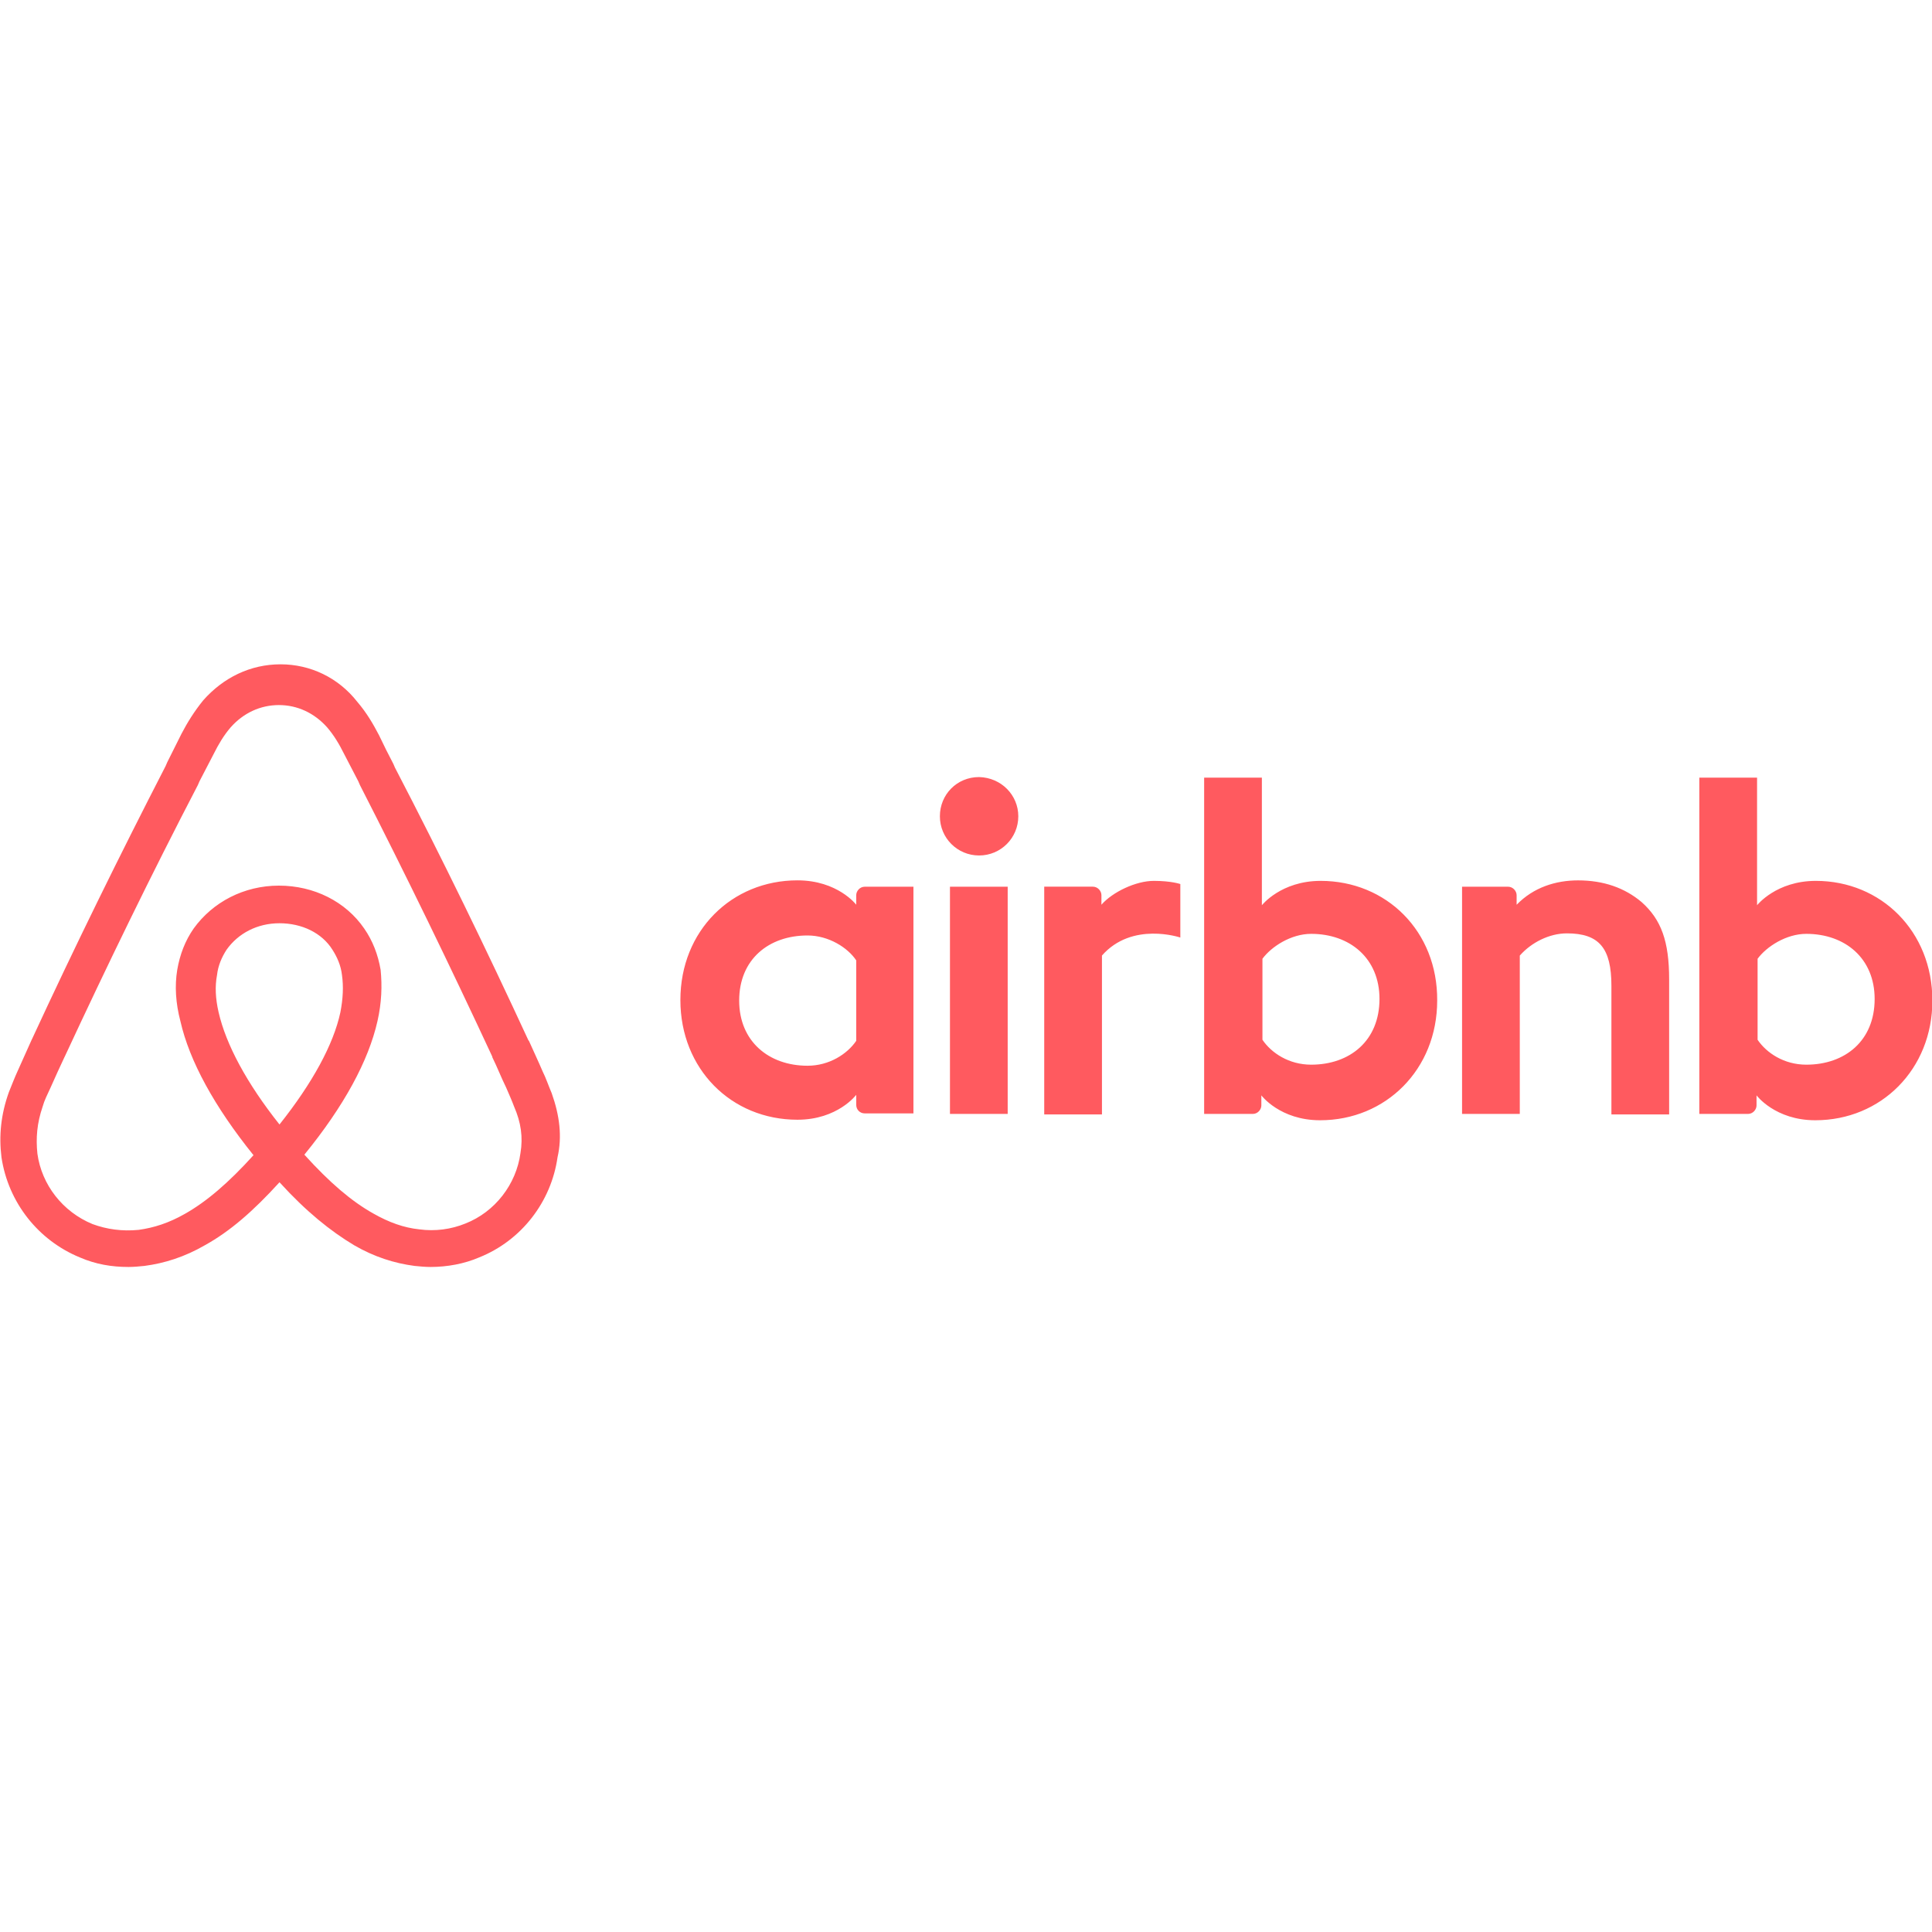
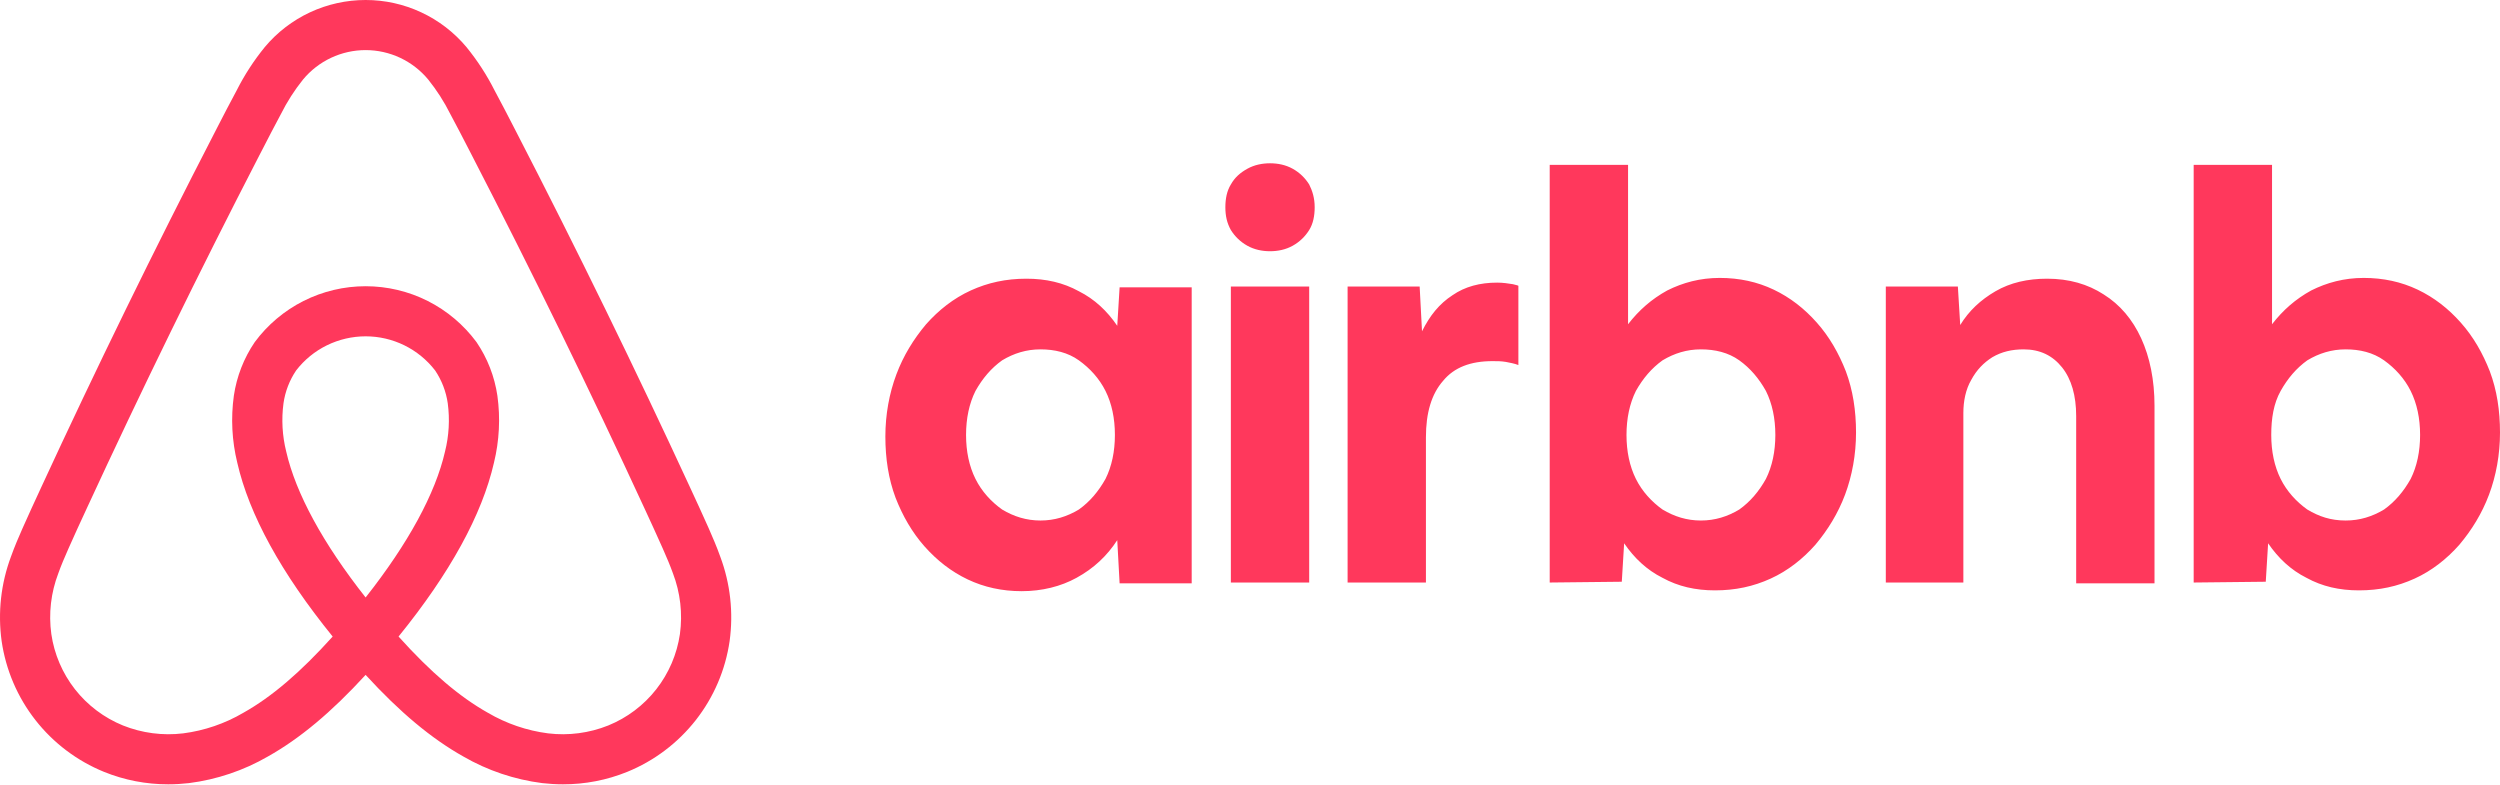
- <svg xmlns="http://www.w3.org/2000/svg" version="1.1" id="Layer_1" x="0px" y="0px" viewBox="0 0 512 512" style="enable-background:new 0 0 512 512;" xml:space="preserve">
-   <style type="text/css">
- 	.st0{fill:#FF5A5F;}
- </style>
-   <g id="XMLID_1_">
-     <path id="XMLID_30_" class="st0" d="M269.86,216.32c0,5.75-4.63,10.39-10.39,10.39s-10.39-4.63-10.39-10.39   c0-5.75,4.49-10.39,10.39-10.39C265.36,206.08,269.86,210.71,269.86,216.32z M226.91,237.23c0,0.98,0,2.53,0,2.53   s-4.91-6.46-15.58-6.46c-17.4,0-31.02,13.33-31.02,31.72c0,18.25,13.47,31.72,31.02,31.72c10.67,0,15.58-6.6,15.58-6.6v2.67   c0,1.26,0.98,2.25,2.25,2.25h12.91v-60.07c0,0-11.79,0-12.91,0C227.89,234.99,226.91,236.11,226.91,237.23z M226.91,275.83   c-2.39,3.51-7.16,6.6-12.91,6.6c-10.25,0-18.11-6.46-18.11-17.26c0-10.95,7.86-17.26,18.11-17.26c5.61,0,10.67,3.23,12.91,6.6   V275.83z M251.75,234.99h15.3v60.21h-15.3V234.99z M481.22,233.44c-10.53,0-15.58,6.46-15.58,6.46v-33.82h-15.3v89.12   c0,0,11.79,0,12.91,0c1.26,0,2.25-1.12,2.25-2.25v-2.67c0,0,4.91,6.6,15.58,6.6c17.4,0,31.02-13.47,31.02-31.72   C512.1,246.78,498.48,233.44,481.22,233.44z M478.69,282.15c-5.89,0-10.53-3.09-12.91-6.6v-21.47c2.39-3.23,7.58-6.6,12.91-6.6   c10.25,0,18.11,6.46,18.11,17.26C496.8,275.83,488.94,282.15,478.69,282.15z M442.34,259.55v35.79h-15.3v-34.1   c0-9.96-3.23-13.89-11.79-13.89c-4.63,0-9.4,2.39-12.49,5.89v41.96h-15.3v-60.21h12.21c1.26,0,2.25,1.12,2.25,2.25v2.53   c4.49-4.63,10.39-6.46,16.28-6.46c6.74,0,12.35,1.96,16.84,5.75C440.24,243.69,442.34,249.44,442.34,259.55z M349.99,233.44   c-10.53,0-15.58,6.46-15.58,6.46v-33.82h-15.3v89.12c0,0,11.79,0,12.91,0c1.26,0,2.25-1.12,2.25-2.25v-2.67c0,0,4.91,6.6,15.58,6.6   c17.4,0,31.02-13.47,31.02-31.72C381.01,246.78,367.4,233.44,349.99,233.44z M347.47,282.15c-5.89,0-10.53-3.09-12.91-6.6v-21.47   c2.39-3.23,7.58-6.6,12.91-6.6c10.25,0,18.11,6.46,18.11,17.26C365.57,275.83,357.71,282.15,347.47,282.15z M305.78,233.44   c4.63,0,7.02,0.84,7.02,0.84v14.18c0,0-12.77-4.35-20.77,4.77v42.1h-15.3v-60.35c0,0,11.79,0,12.91,0c1.26,0,2.25,1.12,2.25,2.25   v2.53C294.84,236.39,301.01,233.44,305.78,233.44z M146.21,289.72c-0.84-1.96-1.54-4.07-2.39-5.75c-1.26-2.95-2.53-5.61-3.65-8.14   l-0.14-0.14c-11.09-24-22.88-48.28-35.37-72.28l-0.42-0.98c-1.26-2.39-2.53-4.91-3.79-7.58c-1.54-2.95-3.23-5.89-5.75-8.84   c-5.05-6.46-12.49-9.96-20.35-9.96c-8,0-15.16,3.51-20.49,9.54c-2.39,2.95-4.21,5.89-5.75,8.84c-1.26,2.53-2.53,5.05-3.79,7.58   l-0.42,0.98c-12.35,24-24.28,48.28-35.37,72.28l-0.14,0.28c-1.12,2.53-2.39,5.33-3.65,8.14c-0.84,1.82-1.54,3.65-2.39,5.75   c-2.11,5.89-2.67,11.51-1.96,17.26c1.82,12.07,9.82,22.03,20.77,26.53c4.21,1.82,8.42,2.53,12.91,2.53c1.26,0,2.95-0.14,4.21-0.28   c5.33-0.7,10.67-2.39,16-5.47c6.6-3.65,12.77-8.98,19.79-16.7c7.02,7.72,13.47,12.91,19.79,16.7c5.33,3.09,10.67,4.77,16,5.47   c1.26,0.14,2.95,0.28,4.21,0.28c4.49,0,8.98-0.84,12.91-2.53c11.23-4.49,19.09-14.74,20.77-26.53   C149.01,301.23,148.31,295.62,146.21,289.72z M74.07,298c-8.7-10.95-14.18-21.19-16.14-29.75c-0.84-3.65-0.98-6.88-0.42-9.82   c0.28-2.53,1.26-4.77,2.53-6.74c3.09-4.35,8.14-7.02,14.03-7.02c5.89,0,11.23,2.53,14.03,7.02c1.26,1.96,2.25,4.21,2.53,6.74   c0.42,2.95,0.28,6.18-0.42,9.82C88.38,276.81,82.77,287.06,74.07,298z M137.93,305.58c-1.12,8.28-6.74,15.58-14.6,18.67   c-3.79,1.54-8,2.11-12.21,1.54c-4.07-0.42-8-1.82-12.21-4.21c-5.75-3.23-11.51-8.14-18.25-15.58   c10.53-12.91,16.98-24.84,19.37-35.37c1.12-4.91,1.26-9.4,0.84-13.61c-0.7-4.07-2.11-7.72-4.35-10.95   c-4.91-7.16-13.33-11.37-22.6-11.37s-17.54,4.35-22.6,11.37c-2.25,3.23-3.65,6.88-4.35,10.95c-0.7,4.21-0.42,8.84,0.84,13.61   c2.39,10.53,8.98,22.6,19.37,35.51c-6.6,7.3-12.49,12.35-18.25,15.58c-4.21,2.39-8.14,3.65-12.21,4.21   c-4.35,0.42-8.42-0.14-12.21-1.54c-7.86-3.23-13.47-10.39-14.6-18.67c-0.42-4.07-0.14-8,1.4-12.49c0.42-1.54,1.26-3.23,2.11-5.05   c1.12-2.53,2.39-5.33,3.65-8l0.14-0.28c11.09-23.86,22.88-48.14,35.23-71.86l0.42-0.98c1.26-2.39,2.53-4.91,3.79-7.3   c1.26-2.53,2.67-4.91,4.49-7.02c3.37-3.79,7.86-5.89,12.77-5.89s9.4,2.11,12.77,5.89c1.82,2.11,3.23,4.49,4.49,7.02   c1.26,2.39,2.53,4.91,3.79,7.3l0.42,0.98c12.21,23.86,24,48.14,35.09,72v0.14c1.26,2.53,2.39,5.47,3.65,8   c0.84,1.96,1.54,3.51,2.11,5.05C138.07,297.44,138.63,301.37,137.93,305.58z" />
-   </g>
+ <svg xmlns="http://www.w3.org/2000/svg" width="102" height="32" style="display:block">
+   <path d="M29.386 22.71C29.243 22.307 29.075 21.918 28.916 21.556C28.67 21.001 28.413 20.445 28.164 19.907L28.144 19.864C25.925 15.059 23.544 10.188 21.066 5.387L20.961 5.183C20.708 4.693 20.447 4.186 20.178 3.688C19.86 3.058 19.474 2.464 19.028 1.917C18.524 1.317 17.896 0.834 17.185 0.503C16.475 0.171 15.7 -9.83959e-05 14.916 4.23317e-08C14.133 9.84805e-05 13.358 0.172 12.648 0.503C11.938 0.835 11.309 1.317 10.806 1.918C10.36 2.465 9.974 3.059 9.656 3.689C9.385 4.191 9.121 4.703 8.866 5.198L8.769 5.387C6.291 10.188 3.909 15.059 1.69 19.864L1.658 19.934C1.413 20.463 1.161 21.01 0.919 21.556C0.759 21.917 0.592 22.306 0.448 22.71C0.037 23.81 -0.094 24.995 0.067 26.159C0.238 27.334 0.713 28.445 1.446 29.38C2.179 30.316 3.144 31.044 4.246 31.493C5.078 31.83 5.968 32.002 6.866 32C7.148 32 7.43 31.983 7.71 31.951C8.846 31.806 9.941 31.437 10.932 30.864C12.232 30.134 13.515 29.064 14.917 27.535C16.319 29.064 17.603 30.134 18.902 30.864C19.893 31.437 20.989 31.806 22.124 31.951C22.404 31.983 22.686 32 22.968 32C23.866 32.002 24.756 31.83 25.588 31.493C26.69 31.044 27.655 30.316 28.389 29.38C29.122 28.445 29.597 27.334 29.768 26.159C29.929 24.995 29.798 23.81 29.386 22.71ZM14.917 24.377C13.182 22.177 12.068 20.134 11.677 18.421C11.517 17.779 11.479 17.113 11.566 16.457C11.634 15.977 11.81 15.518 12.082 15.115C12.416 14.681 12.846 14.33 13.337 14.089C13.829 13.848 14.37 13.722 14.918 13.722C15.466 13.722 16.006 13.848 16.498 14.089C16.989 14.331 17.419 14.682 17.753 15.115C18.024 15.518 18.201 15.977 18.269 16.458C18.356 17.114 18.318 17.78 18.157 18.422C17.766 20.135 16.653 22.177 14.917 24.377ZM27.741 25.869C27.621 26.691 27.289 27.467 26.776 28.122C26.264 28.776 25.589 29.285 24.818 29.599C24.039 29.911 23.194 30.022 22.361 29.921C21.495 29.809 20.66 29.524 19.907 29.082C18.75 28.433 17.579 27.435 16.261 25.971C18.359 23.385 19.669 21 20.154 18.877C20.372 17.984 20.42 17.058 20.294 16.148C20.179 15.363 19.888 14.615 19.442 13.959C18.919 13.252 18.238 12.677 17.452 12.28C16.666 11.884 15.798 11.678 14.918 11.678C14.037 11.678 13.169 11.884 12.383 12.28C11.597 12.677 10.915 13.252 10.393 13.959C9.947 14.614 9.656 15.362 9.541 16.146C9.415 17.057 9.462 17.982 9.68 18.875C10.165 20.999 11.475 23.384 13.573 25.971C12.255 27.435 11.085 28.433 9.928 29.082C9.175 29.524 8.34 29.809 7.474 29.921C6.641 30.022 5.795 29.911 5.016 29.599C4.246 29.285 3.571 28.776 3.058 28.122C2.546 27.467 2.213 26.691 2.094 25.869C1.979 25.033 2.077 24.183 2.378 23.395C2.493 23.073 2.627 22.757 2.793 22.382C3.027 21.851 3.277 21.311 3.518 20.79L3.55 20.72C5.756 15.942 8.125 11.098 10.589 6.323L10.688 6.133C10.938 5.646 11.198 5.143 11.46 4.656C11.71 4.155 12.013 3.682 12.364 3.244C12.675 2.869 13.065 2.567 13.506 2.359C13.947 2.152 14.429 2.044 14.917 2.044C15.405 2.044 15.887 2.152 16.328 2.359C16.769 2.567 17.159 2.869 17.47 3.244C17.821 3.681 18.124 4.154 18.374 4.655C18.634 5.137 18.891 5.636 19.14 6.119L19.245 6.323C21.71 11.098 24.078 15.941 26.285 20.72L26.305 20.763C26.55 21.294 26.803 21.842 27.042 22.382C27.208 22.758 27.342 23.074 27.457 23.394C27.758 24.182 27.855 25.033 27.741 25.869Z" fill="#FF385C" />
+   <path d="M41.685 24.12C40.886 24.12 40.151 23.959 39.479 23.639C38.808 23.319 38.233 22.87 37.721 22.294C37.21 21.717 36.826 21.044 36.539 20.308C36.251 19.539 36.123 18.706 36.123 17.809C36.123 16.912 36.283 16.047 36.571 15.279C36.858 14.51 37.274 13.837 37.785 13.229C38.297 12.652 38.904 12.172 39.607 11.851C40.31 11.531 41.045 11.371 41.877 11.371C42.676 11.371 43.379 11.531 44.018 11.883C44.657 12.204 45.169 12.684 45.584 13.293L45.68 11.723H48.621V23.799H45.68L45.584 22.038C45.169 22.678 44.625 23.191 43.922 23.575C43.283 23.927 42.516 24.12 41.685 24.12ZM42.452 21.237C43.027 21.237 43.539 21.076 44.018 20.788C44.466 20.468 44.817 20.052 45.105 19.539C45.361 19.026 45.488 18.418 45.488 17.745C45.488 17.073 45.361 16.464 45.105 15.951C44.849 15.439 44.466 15.023 44.018 14.702C43.571 14.382 43.027 14.254 42.452 14.254C41.877 14.254 41.365 14.414 40.886 14.702C40.438 15.023 40.087 15.439 39.799 15.951C39.543 16.464 39.415 17.073 39.415 17.745C39.415 18.418 39.543 19.026 39.799 19.539C40.055 20.052 40.438 20.468 40.886 20.788C41.365 21.076 41.877 21.237 42.452 21.237ZM53.639 8.456C53.639 8.808 53.575 9.129 53.415 9.385C53.256 9.641 53.032 9.865 52.744 10.025C52.456 10.186 52.137 10.25 51.817 10.25C51.498 10.25 51.178 10.186 50.89 10.025C50.603 9.865 50.379 9.641 50.219 9.385C50.059 9.097 49.995 8.808 49.995 8.456C49.995 8.104 50.059 7.783 50.219 7.527C50.379 7.239 50.603 7.046 50.89 6.886C51.178 6.726 51.498 6.662 51.817 6.662C52.137 6.662 52.456 6.726 52.744 6.886C53.032 7.046 53.256 7.271 53.415 7.527C53.543 7.783 53.639 8.072 53.639 8.456ZM50.219 23.767V11.691H53.415V23.767H50.219V23.767ZM61.95 14.862V14.894C61.79 14.83 61.598 14.798 61.438 14.766C61.247 14.734 61.087 14.734 60.895 14.734C60 14.734 59.329 14.99 58.881 15.535C58.402 16.079 58.178 16.848 58.178 17.841V23.767H54.982V11.691H57.922L58.018 13.517C58.338 12.876 58.721 12.396 59.265 12.043C59.776 11.691 60.383 11.531 61.087 11.531C61.31 11.531 61.534 11.563 61.726 11.595C61.822 11.627 61.886 11.627 61.95 11.659V14.862ZM63.228 23.767V6.726H66.425V13.229C66.872 12.652 67.384 12.204 68.023 11.851C68.662 11.531 69.365 11.339 70.165 11.339C70.963 11.339 71.699 11.499 72.37 11.819C73.041 12.14 73.617 12.588 74.128 13.165C74.639 13.741 75.023 14.414 75.311 15.151C75.598 15.919 75.726 16.752 75.726 17.649C75.726 18.546 75.566 19.411 75.279 20.18C74.991 20.948 74.576 21.621 74.064 22.23C73.553 22.806 72.945 23.287 72.242 23.607C71.539 23.927 70.804 24.087 69.973 24.087C69.174 24.087 68.47 23.927 67.831 23.575C67.192 23.255 66.68 22.774 66.265 22.166L66.169 23.735L63.228 23.767ZM69.397 21.237C69.973 21.237 70.484 21.076 70.963 20.788C71.411 20.468 71.763 20.052 72.05 19.539C72.306 19.026 72.434 18.418 72.434 17.745C72.434 17.073 72.306 16.464 72.05 15.951C71.763 15.439 71.411 15.023 70.963 14.702C70.516 14.382 69.973 14.254 69.397 14.254C68.822 14.254 68.311 14.414 67.831 14.702C67.384 15.023 67.032 15.439 66.744 15.951C66.489 16.464 66.361 17.073 66.361 17.745C66.361 18.418 66.489 19.026 66.744 19.539C67 20.052 67.384 20.468 67.831 20.788C68.311 21.076 68.822 21.237 69.397 21.237ZM76.941 23.767V11.691H79.881L79.977 13.261C80.329 12.684 80.808 12.236 81.416 11.883C82.023 11.531 82.726 11.371 83.525 11.371C84.42 11.371 85.187 11.595 85.827 12.011C86.498 12.428 87.009 13.037 87.361 13.805C87.713 14.574 87.904 15.503 87.904 16.56V23.799H84.708V16.976C84.708 16.144 84.516 15.471 84.133 14.99C83.749 14.51 83.238 14.254 82.566 14.254C82.087 14.254 81.671 14.35 81.288 14.574C80.936 14.798 80.649 15.086 80.425 15.503C80.201 15.887 80.105 16.368 80.105 16.848V23.767H76.941V23.767ZM89.502 23.767V6.726H92.699V13.229C93.146 12.652 93.658 12.204 94.297 11.851C94.936 11.531 95.64 11.339 96.439 11.339C97.238 11.339 97.973 11.499 98.644 11.819C99.315 12.14 99.891 12.588 100.402 13.165C100.914 13.741 101.297 14.414 101.585 15.151C101.873 15.919 102 16.752 102 17.649C102 18.546 101.841 19.411 101.553 20.18C101.265 20.948 100.85 21.621 100.338 22.23C99.827 22.806 99.219 23.287 98.516 23.607C97.813 23.927 97.078 24.087 96.247 24.087C95.448 24.087 94.745 23.927 94.105 23.575C93.466 23.255 92.955 22.774 92.539 22.166L92.443 23.735L89.502 23.767ZM95.704 21.237C96.279 21.237 96.79 21.076 97.27 20.788C97.717 20.468 98.069 20.052 98.356 19.539C98.612 19.026 98.74 18.418 98.74 17.745C98.74 17.073 98.612 16.464 98.356 15.951C98.101 15.439 97.717 15.023 97.27 14.702C96.822 14.382 96.279 14.254 95.704 14.254C95.128 14.254 94.617 14.414 94.137 14.702C93.69 15.023 93.338 15.439 93.05 15.951C92.763 16.464 92.667 17.073 92.667 17.745C92.667 18.418 92.795 19.026 93.05 19.539C93.306 20.052 93.69 20.468 94.137 20.788C94.617 21.076 95.096 21.237 95.704 21.237Z" fill="#FF385C" />
</svg>
